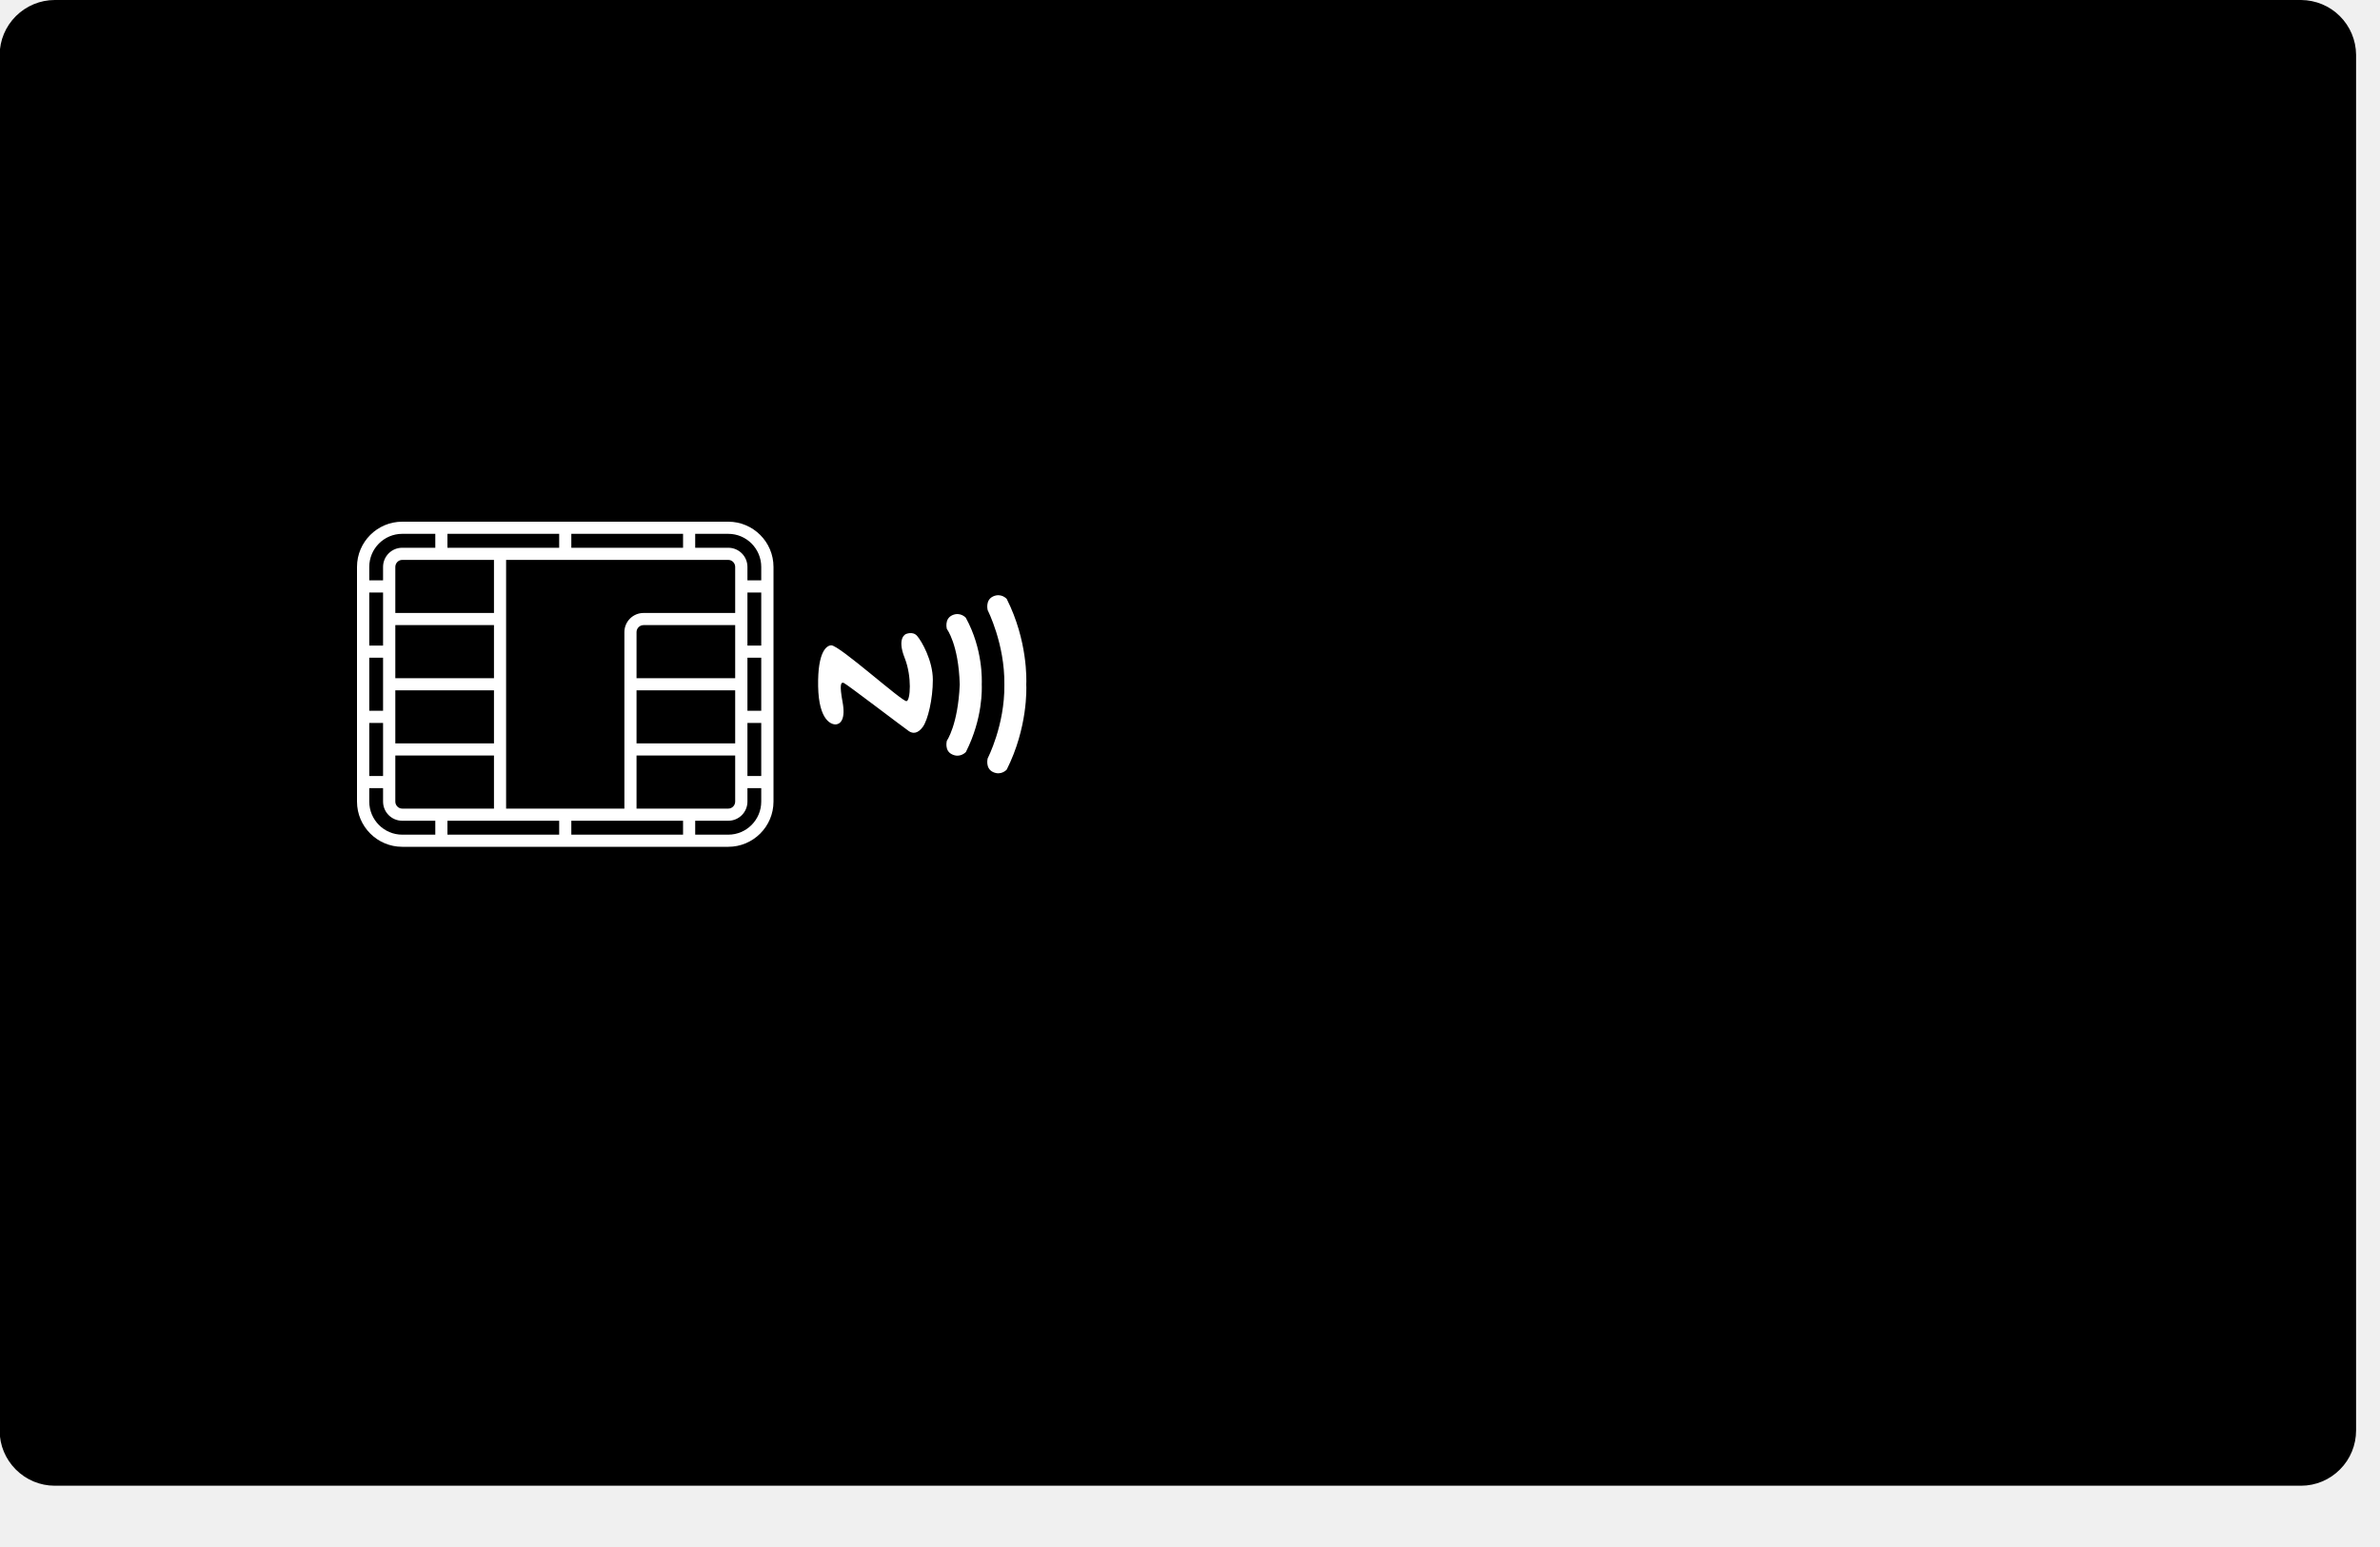
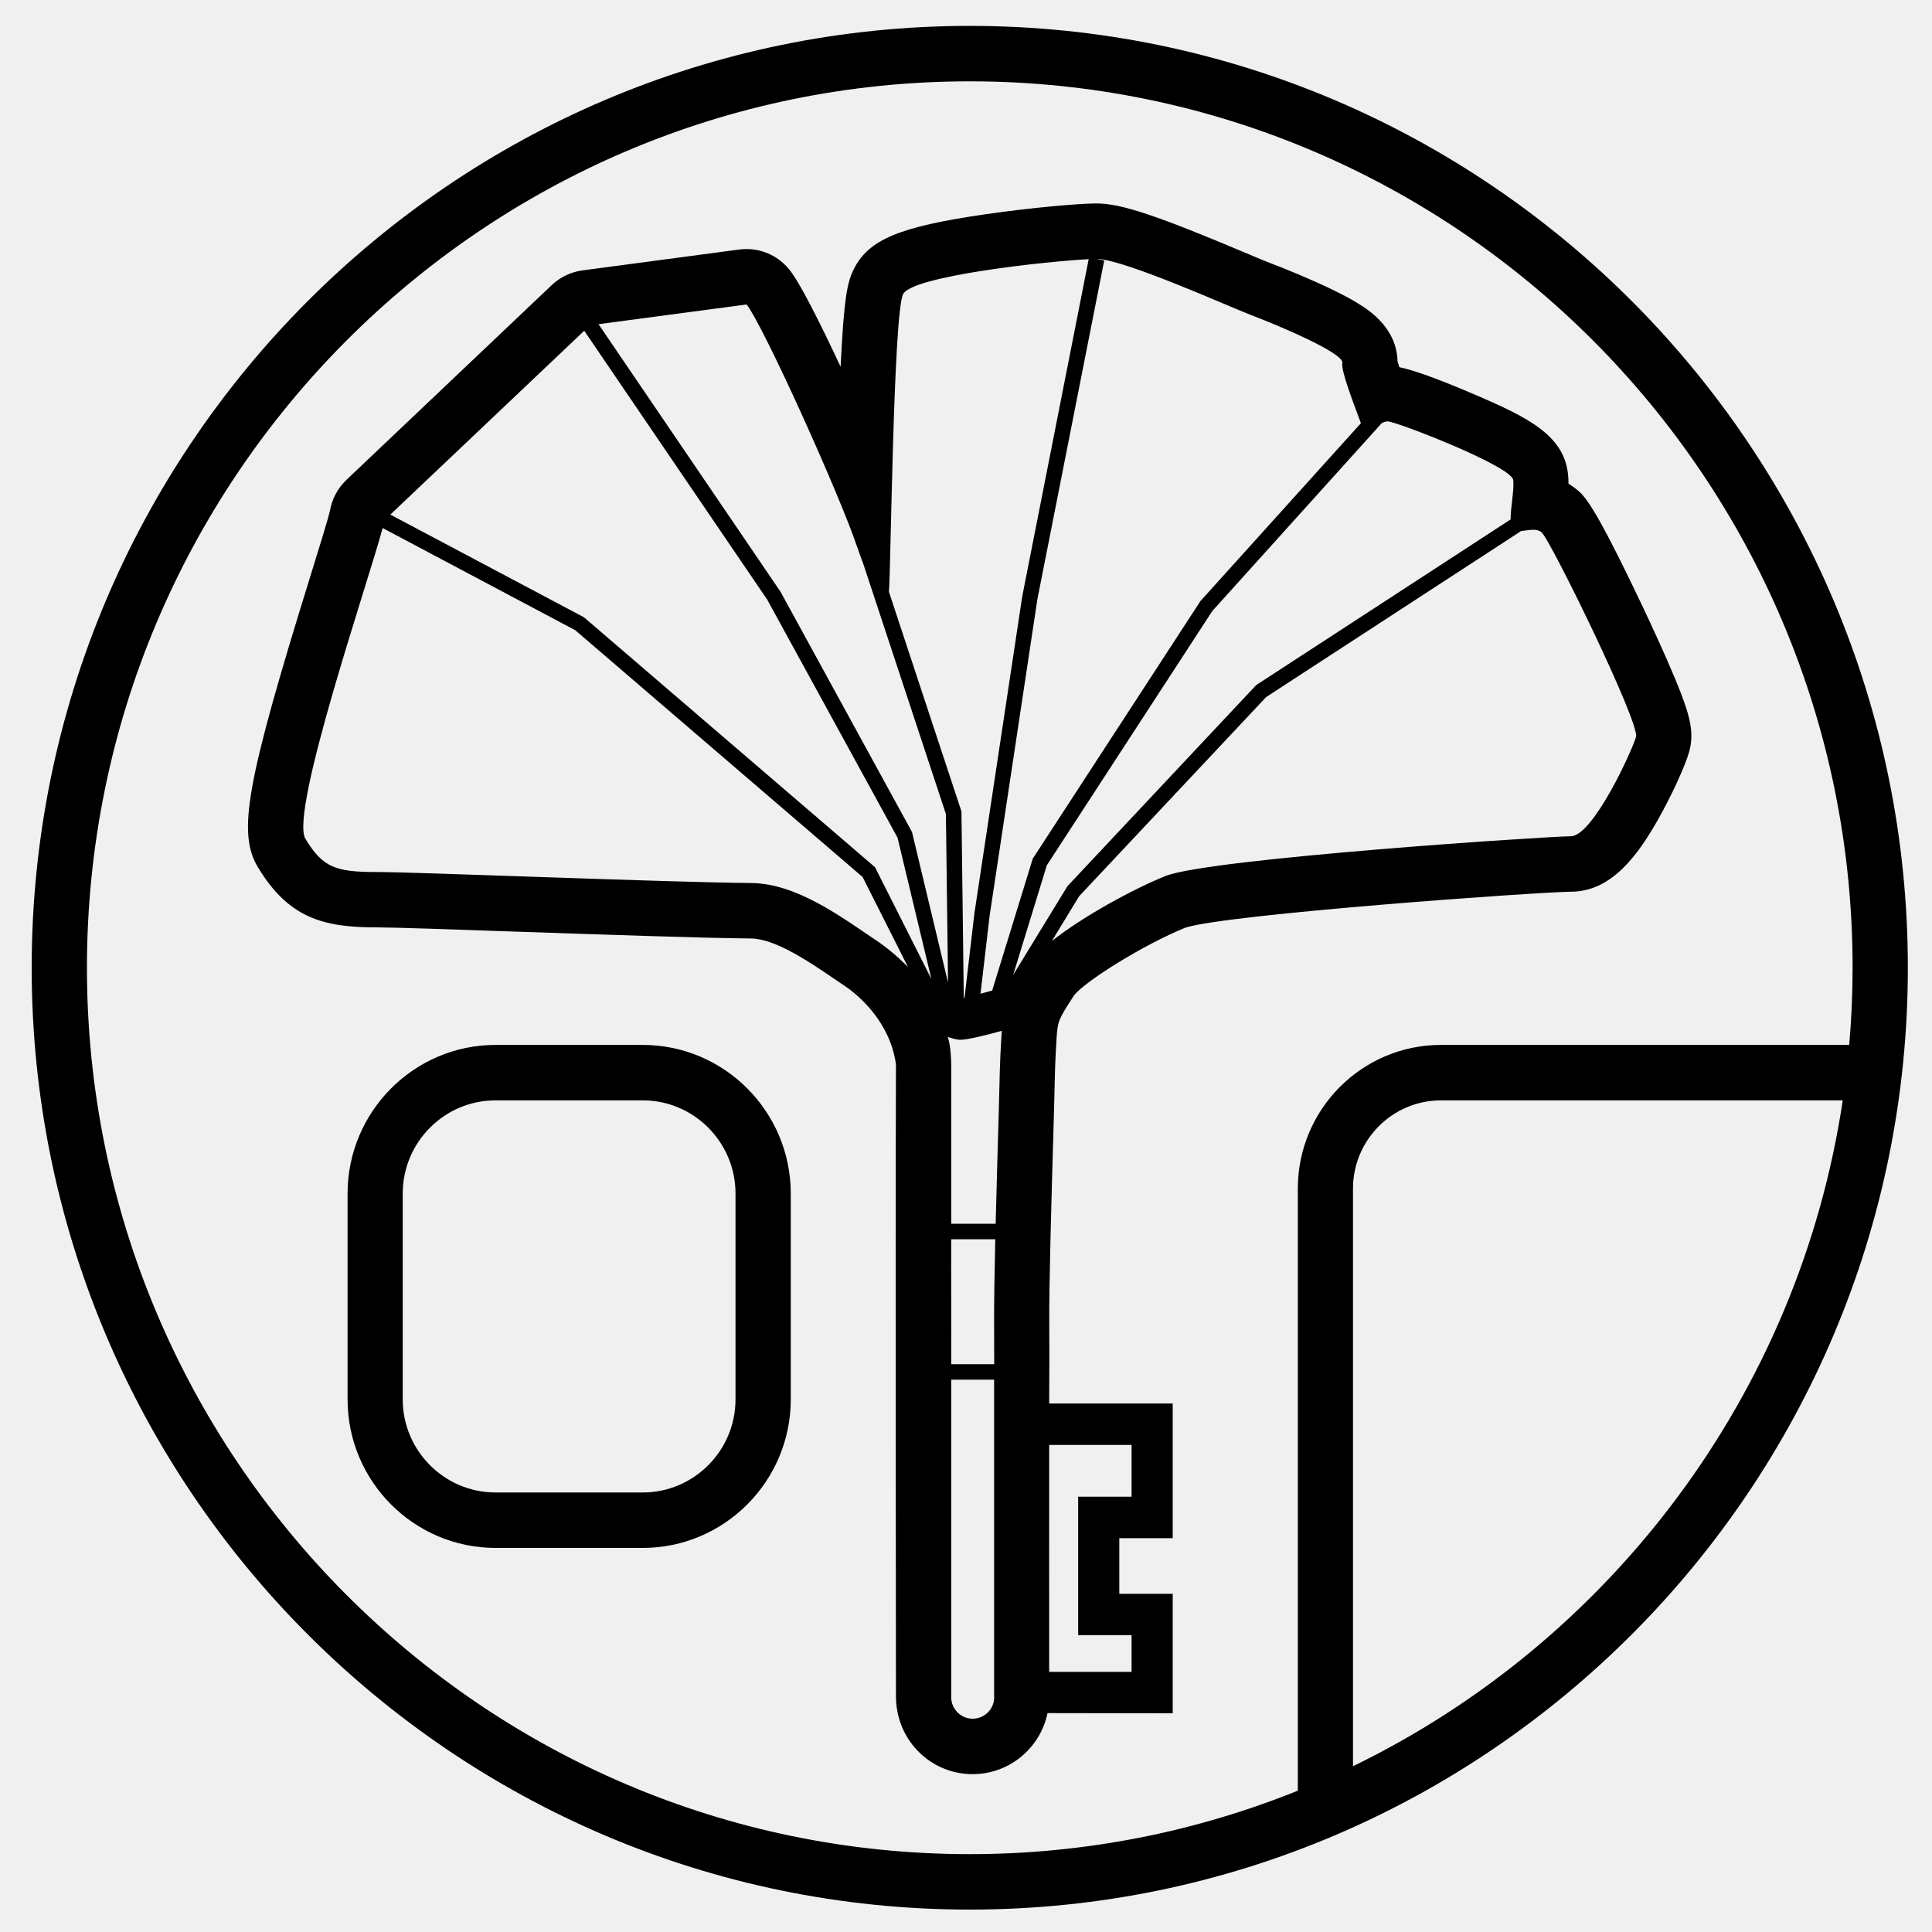
- <svg xmlns="http://www.w3.org/2000/svg" width="20" height="13" viewBox="0 0 20 13" fill="none">
-   <g id="satochip" clip-path="url(#clip0_1_9)">
-     <path d="M19.337 12.485H0.46C0.337 12.485 0.22 12.436 0.133 12.349C0.046 12.262 -0.003 12.145 -0.003 12.022V0.46C-0.002 0.338 0.047 0.221 0.134 0.135C0.221 0.049 0.338 0 0.46 0H19.337C19.459 0.001 19.576 0.049 19.662 0.135C19.749 0.221 19.798 0.338 19.799 0.46V12.02C19.799 12.143 19.751 12.261 19.664 12.348C19.578 12.435 19.46 12.485 19.337 12.485Z" fill="black" />
-     <g clip-path="url(#clip1_1_9)">
-       <path d="M6.12 4.384H3.38C3.171 4.384 3 4.554 3 4.764V6.736C3 6.946 3.171 7.116 3.38 7.116H6.12C6.329 7.116 6.5 6.946 6.5 6.736V4.764C6.5 4.554 6.329 4.384 6.12 4.384ZM6.178 5.699H5.349V5.312C5.349 5.28 5.375 5.253 5.408 5.253H6.178V5.699ZM5.349 5.801H6.178V6.247H5.349V5.801ZM6.281 5.527H6.397V5.973H6.281V5.527ZM6.281 5.425V4.979H6.397V5.425H6.281ZM6.178 5.151H5.408C5.319 5.151 5.247 5.223 5.247 5.312V6.795H4.253V4.705H6.12C6.152 4.705 6.178 4.732 6.178 4.764V5.151ZM4.151 5.699H3.322V5.253H4.151V5.699ZM3.219 5.973H3.103V5.527H3.219V5.973ZM3.322 5.801H4.151V6.247H3.322V5.801ZM4.801 4.603V4.486H5.74V4.603H4.801ZM4.699 4.603H3.76V4.486H4.699V4.603ZM4.151 4.705V5.151H3.322V4.764C3.322 4.732 3.348 4.705 3.38 4.705H4.151ZM3.219 5.425H3.103V4.979H3.219V5.425ZM3.103 6.075H3.219V6.521H3.103V6.075ZM3.322 6.349H4.151V6.795H3.38C3.348 6.795 3.322 6.768 3.322 6.736V6.349ZM4.699 6.897V7.014H3.76V6.897H4.699ZM4.801 6.897H5.74V7.014H4.801V6.897ZM5.349 6.795V6.349H6.178V6.736C6.178 6.768 6.152 6.795 6.12 6.795H5.349ZM6.281 6.075H6.397V6.521H6.281V6.075ZM6.397 4.764V4.877H6.281V4.764C6.281 4.675 6.209 4.603 6.12 4.603H5.842V4.486H6.12C6.273 4.486 6.397 4.611 6.397 4.764ZM3.38 4.486H3.658V4.603H3.38C3.291 4.603 3.219 4.675 3.219 4.764V4.877H3.103V4.764C3.103 4.611 3.227 4.486 3.38 4.486ZM3.103 6.736V6.623H3.219V6.736C3.219 6.825 3.291 6.897 3.38 6.897H3.658V7.014H3.38C3.227 7.014 3.103 6.889 3.103 6.736ZM6.12 7.014H5.842V6.897H6.12C6.209 6.897 6.281 6.825 6.281 6.736V6.623H6.397V6.736C6.397 6.889 6.273 7.014 6.12 7.014Z" fill="white" />
-     </g>
-     <path d="M7.613 5.328C7.613 5.328 7.671 5.302 7.707 5.344C7.744 5.386 7.839 5.55 7.839 5.713C7.839 5.876 7.797 6.05 7.755 6.108C7.713 6.166 7.671 6.166 7.639 6.145C7.607 6.124 7.117 5.75 7.091 5.739C7.065 5.729 7.054 5.755 7.08 5.897C7.107 6.04 7.065 6.082 7.028 6.087C6.991 6.092 6.88 6.061 6.875 5.766C6.87 5.47 6.949 5.423 6.986 5.423C7.055 5.423 7.581 5.898 7.618 5.892C7.65 5.887 7.665 5.687 7.602 5.528C7.534 5.357 7.613 5.328 7.613 5.328ZM8.46 5.033C8.637 5.385 8.626 5.717 8.624 5.752C8.626 5.783 8.637 6.115 8.46 6.467C8.46 6.467 8.414 6.52 8.345 6.488C8.277 6.456 8.3 6.372 8.3 6.372C8.3 6.372 8.444 6.095 8.44 5.755L8.44 5.75C8.444 5.41 8.3 5.128 8.3 5.128C8.3 5.128 8.277 5.044 8.345 5.012C8.414 4.98 8.46 5.033 8.46 5.033ZM8.116 5.191C8.261 5.455 8.251 5.717 8.25 5.752C8.251 5.783 8.261 6.034 8.117 6.319C8.117 6.319 8.07 6.372 8.002 6.34C7.933 6.309 7.957 6.224 7.957 6.224C7.957 6.224 8.05 6.092 8.065 5.755L8.065 5.75C8.055 5.413 7.957 5.286 7.957 5.286C7.957 5.286 7.933 5.202 8.002 5.17C8.07 5.139 8.116 5.191 8.116 5.191Z" fill="white" />
+ <svg xmlns="http://www.w3.org/2000/svg" width="20" height="20" viewBox="0 0 20 20" fill="none">
+   <g clip-path="url(#clip0_5_76)">
+     <path d="M10.039 19.768C15.394 19.768 19.75 15.394 19.75 10.018C19.75 4.642 15.394 0.268 10.039 0.268C4.684 0.268 0.328 4.642 0.328 10.018C0.328 15.394 4.684 19.768 10.039 19.768ZM14.006 18.284V12.305C14.006 11.801 14.415 11.391 14.916 11.391H19.076C18.62 14.432 16.672 16.989 14.006 18.284ZM10.039 0.842C15.079 0.842 19.178 4.958 19.178 10.018C19.178 10.287 19.166 10.553 19.143 10.817H14.916C14.099 10.817 13.435 11.484 13.435 12.304V18.537C12.385 18.96 11.239 19.194 10.039 19.194C5 19.194 0.9 15.078 0.9 10.018C0.9 4.958 5 0.842 10.039 0.842ZM5.392 9.646C6.281 9.676 7.288 9.711 7.773 9.715C8.025 9.717 8.378 9.957 8.635 10.132C8.673 10.158 8.709 10.182 8.744 10.206C8.894 10.306 9.215 10.583 9.275 11.019C9.268 13.03 9.275 17.235 9.275 17.57C9.275 17.599 9.277 17.628 9.28 17.656C9.281 17.665 9.282 17.673 9.284 17.681C9.338 18.068 9.668 18.366 10.068 18.366C10.45 18.366 10.769 18.095 10.844 17.734L12.14 17.736V16.499H11.587V15.923H12.14V14.529H10.861C10.863 14.188 10.864 13.897 10.862 13.719C10.858 13.326 10.887 12.325 10.903 11.787C10.907 11.668 10.909 11.569 10.911 11.501C10.914 11.405 10.915 11.328 10.917 11.261C10.921 11.069 10.924 10.972 10.938 10.741C10.95 10.565 10.959 10.55 11.12 10.302C11.233 10.159 11.829 9.783 12.271 9.603C12.707 9.463 15.919 9.234 16.261 9.231C16.684 9.231 16.956 8.851 17.166 8.48C17.304 8.236 17.444 7.931 17.485 7.786C17.545 7.576 17.491 7.39 17.34 7.025C17.237 6.777 17.104 6.49 17.011 6.293C16.49 5.195 16.4 5.126 16.304 5.053C16.285 5.038 16.263 5.023 16.237 5.008C16.237 4.975 16.236 4.941 16.232 4.908C16.189 4.508 15.822 4.322 15.265 4.084C14.82 3.893 14.603 3.825 14.486 3.801C14.479 3.778 14.472 3.757 14.467 3.74C14.464 3.578 14.394 3.359 14.106 3.171C14.023 3.116 13.917 3.058 13.78 2.992C13.561 2.887 13.305 2.782 13.151 2.724C13.117 2.712 13.025 2.673 12.928 2.632C11.974 2.229 11.606 2.106 11.351 2.106C11.168 2.106 10.663 2.151 10.202 2.218C9.309 2.347 8.99 2.48 8.837 2.789C8.774 2.915 8.736 3.073 8.702 3.797C8.487 3.336 8.283 2.933 8.177 2.798C8.068 2.658 7.902 2.578 7.728 2.578C7.703 2.578 7.678 2.58 7.653 2.583L6.031 2.799C5.911 2.815 5.8 2.868 5.713 2.95L3.586 4.968C3.497 5.053 3.437 5.164 3.416 5.285C3.4 5.36 3.305 5.667 3.221 5.938C2.546 8.112 2.454 8.623 2.673 8.983C2.989 9.502 3.345 9.6 3.892 9.6C4.072 9.6 4.713 9.622 5.392 9.646ZM10.292 17.569C10.292 17.692 10.192 17.792 10.069 17.792C9.946 17.792 9.847 17.692 9.847 17.569V16.806C9.847 16.706 9.847 16.6 9.847 16.491C9.847 15.533 9.847 14.282 9.847 14.282H10.291C10.291 14.282 10.291 15.532 10.291 16.491V17.569H10.292ZM10.291 13.725C10.292 13.824 10.292 13.961 10.292 14.122H9.847C9.849 13.679 9.845 13.236 9.847 12.829H10.303C10.295 13.188 10.289 13.527 10.291 13.725ZM10.368 10.705C10.348 11.029 10.35 11.105 10.34 11.486C10.334 11.691 10.319 12.182 10.307 12.668H9.847V11.033C9.847 10.988 9.843 10.823 9.811 10.734C9.872 10.756 9.919 10.764 9.94 10.764C10.012 10.764 10.186 10.722 10.371 10.671C10.37 10.682 10.369 10.693 10.368 10.705ZM11.714 14.958V15.494H11.161V16.927H11.714V17.307H10.861C10.86 17.283 10.861 14.958 10.861 14.958H11.714ZM15.872 5.484C15.903 5.484 15.933 5.49 15.957 5.509C16.044 5.576 16.977 7.484 16.936 7.628C16.895 7.772 16.49 8.657 16.26 8.657C16.029 8.657 12.509 8.888 12.064 9.069C11.732 9.202 11.21 9.487 10.889 9.741L11.171 9.278L13.107 7.216L15.747 5.497C15.786 5.494 15.831 5.484 15.872 5.484ZM14.305 4.379C14.327 4.369 14.347 4.362 14.365 4.362C14.451 4.362 15.649 4.825 15.665 4.97C15.676 5.075 15.636 5.259 15.638 5.377L13.004 7.092L11.05 9.174L10.488 10.093L10.837 8.957L12.55 6.325L14.305 4.379ZM11.352 2.68C11.629 2.68 12.746 3.184 12.95 3.261C13.224 3.365 13.916 3.655 13.896 3.758C13.879 3.842 14.027 4.211 14.088 4.381L12.427 6.222L10.691 8.889L10.271 10.254C10.229 10.266 10.188 10.277 10.15 10.287L10.245 9.477L10.739 6.203L11.431 2.696L11.352 2.68ZM9.349 3.045C9.444 2.855 10.845 2.704 11.27 2.683L10.582 6.175L10.087 9.455L9.985 10.327C9.982 10.327 9.979 10.328 9.977 10.329L9.953 8.4L9.202 6.126C9.222 5.915 9.248 3.247 9.349 3.045ZM7.729 3.152C7.907 3.381 8.688 5.113 8.872 5.658C8.895 5.724 8.916 5.783 8.936 5.835L9.792 8.427L9.814 10.171L9.441 8.613L8.08 6.126L6.196 3.356L7.729 3.152ZM6.048 3.424L7.942 6.207L9.291 8.671L9.642 10.135L9.058 8.977L6.052 6.396L6.045 6.39L4.041 5.327L6.048 3.424ZM3.162 8.684C2.994 8.408 3.819 6.004 3.961 5.466L5.955 6.524L8.93 9.079L9.4 10.012C9.29 9.898 9.173 9.803 9.062 9.729C8.721 9.501 8.25 9.145 7.778 9.141C6.917 9.134 4.317 9.027 3.894 9.027C3.471 9.027 3.341 8.978 3.162 8.684ZM6.654 10.817H5.13C4.285 10.817 3.598 11.508 3.598 12.356V14.486C3.598 15.334 4.285 16.024 5.13 16.024H6.654C7.498 16.024 8.186 15.334 8.186 14.486V12.356C8.186 11.508 7.499 10.817 6.654 10.817ZM7.614 14.486C7.614 15.017 7.183 15.45 6.654 15.45H5.13C4.6 15.45 4.169 15.017 4.169 14.486V12.356C4.169 11.824 4.6 11.391 5.13 11.391H6.654C7.183 11.391 7.614 11.824 7.614 12.356V14.486Z" fill="black" />
  </g>
  <defs>
-     <clipPath id="clip0_1_9">
-       <rect width="19.799" height="12.485" fill="white" />
-     </clipPath>
-     <clipPath id="clip1_1_9">
-       <rect width="3.5" height="3.5" fill="white" transform="translate(3 4)" />
+     <clipPath id="clip0_5_76">
+       <rect width="20" height="20" fill="white" />
    </clipPath>
  </defs>
</svg>
